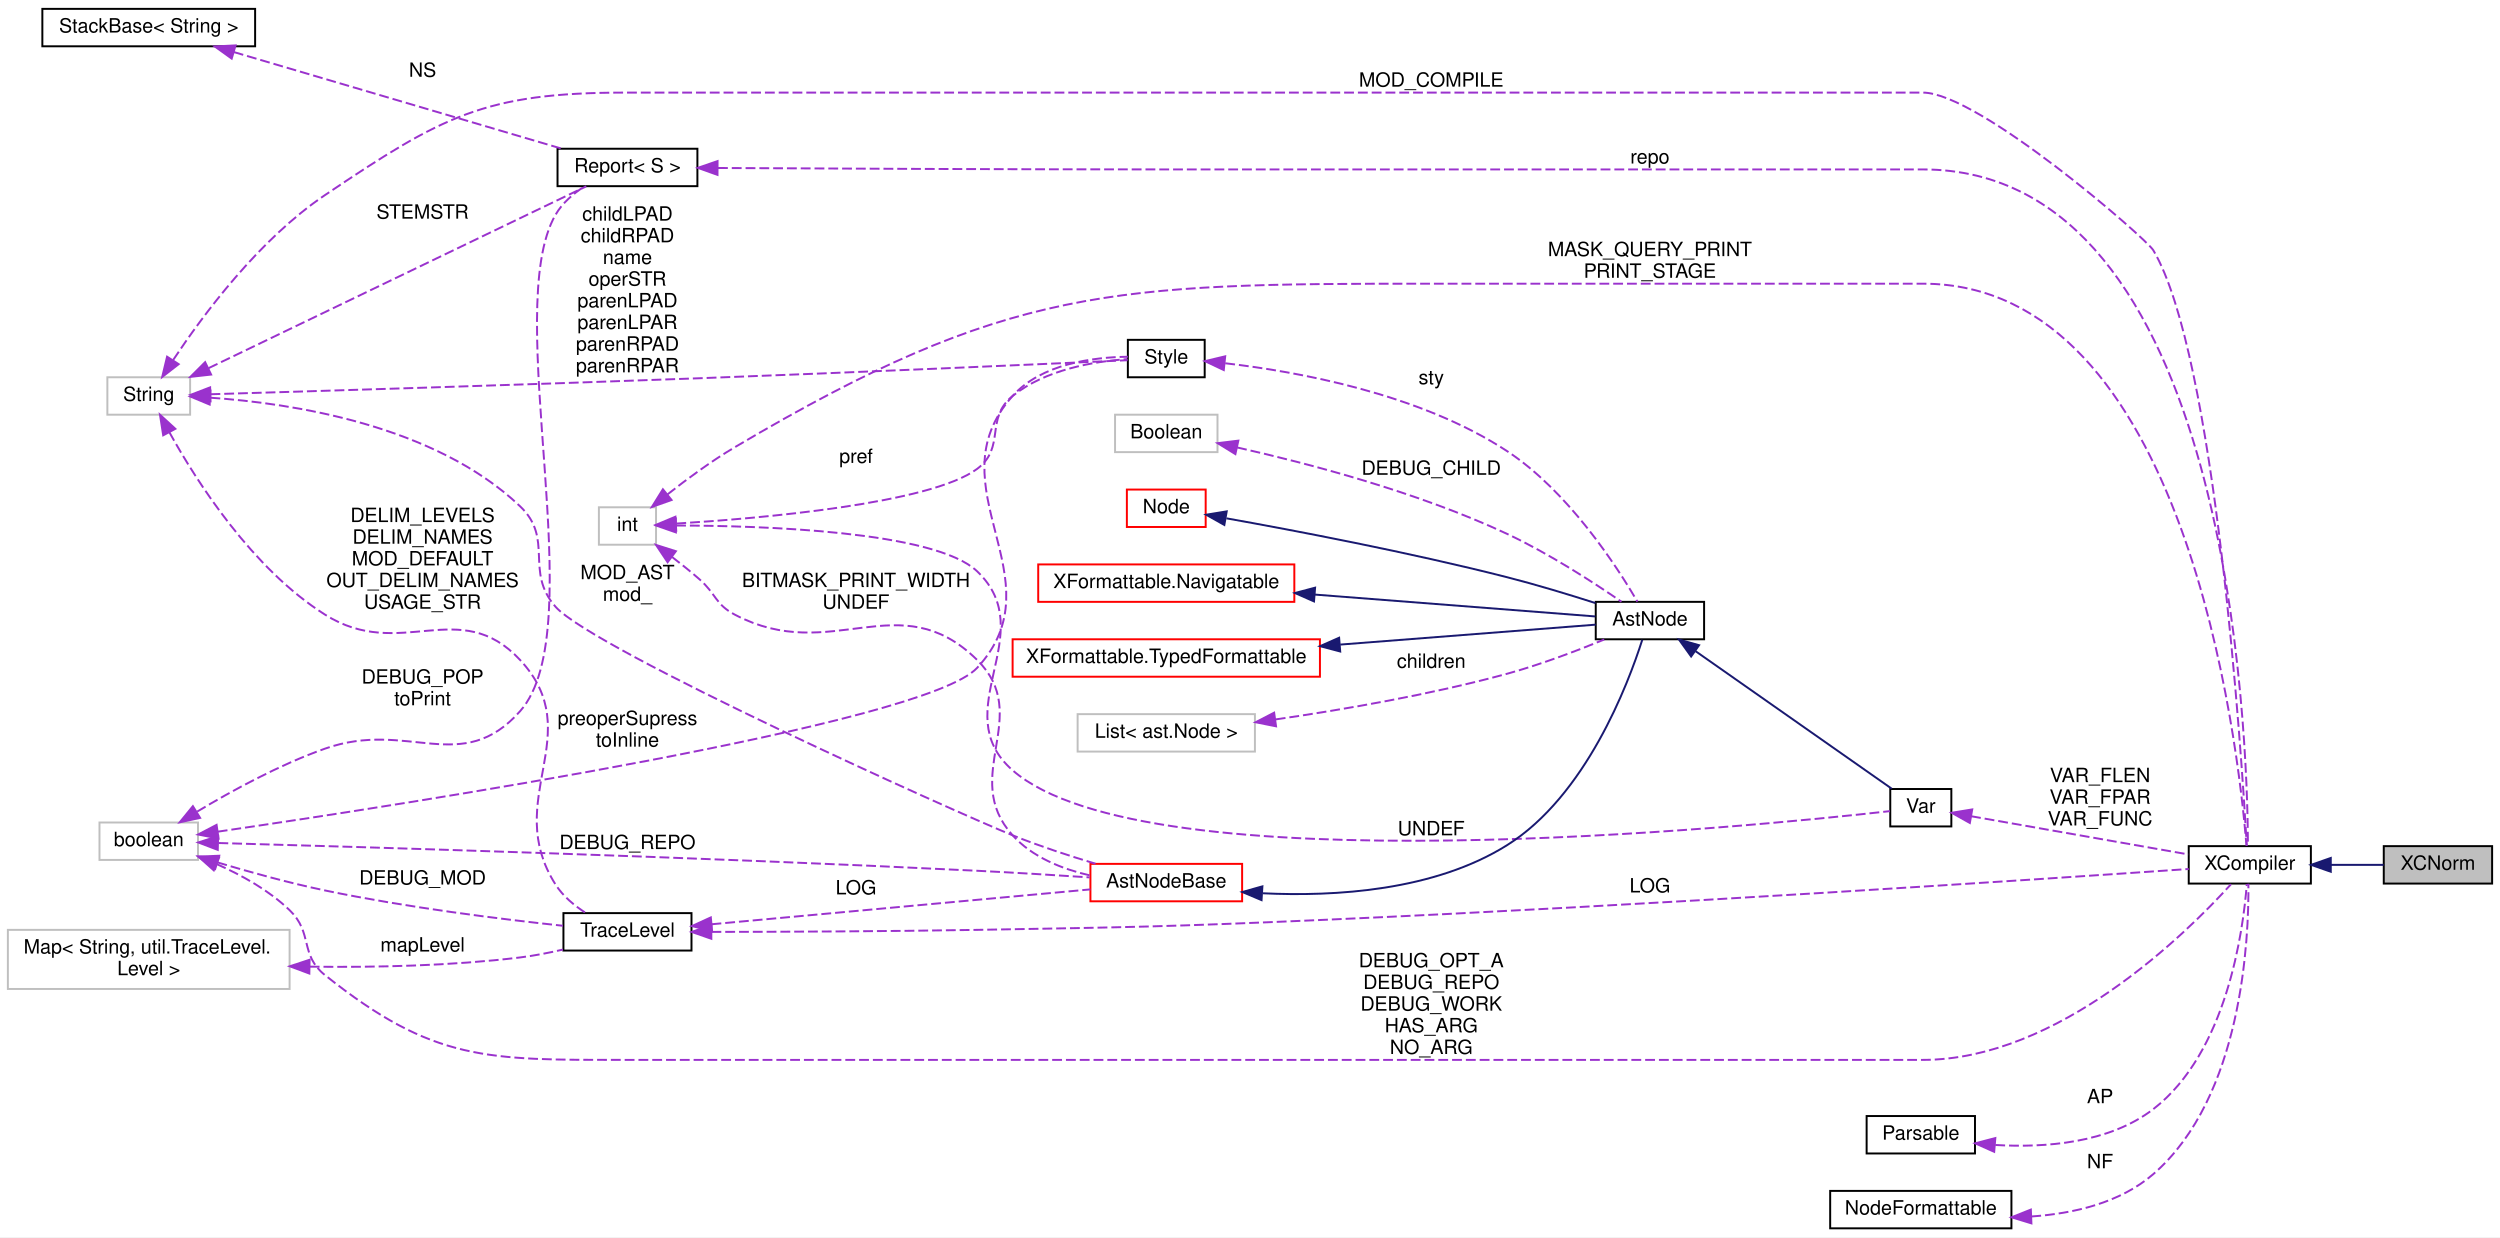
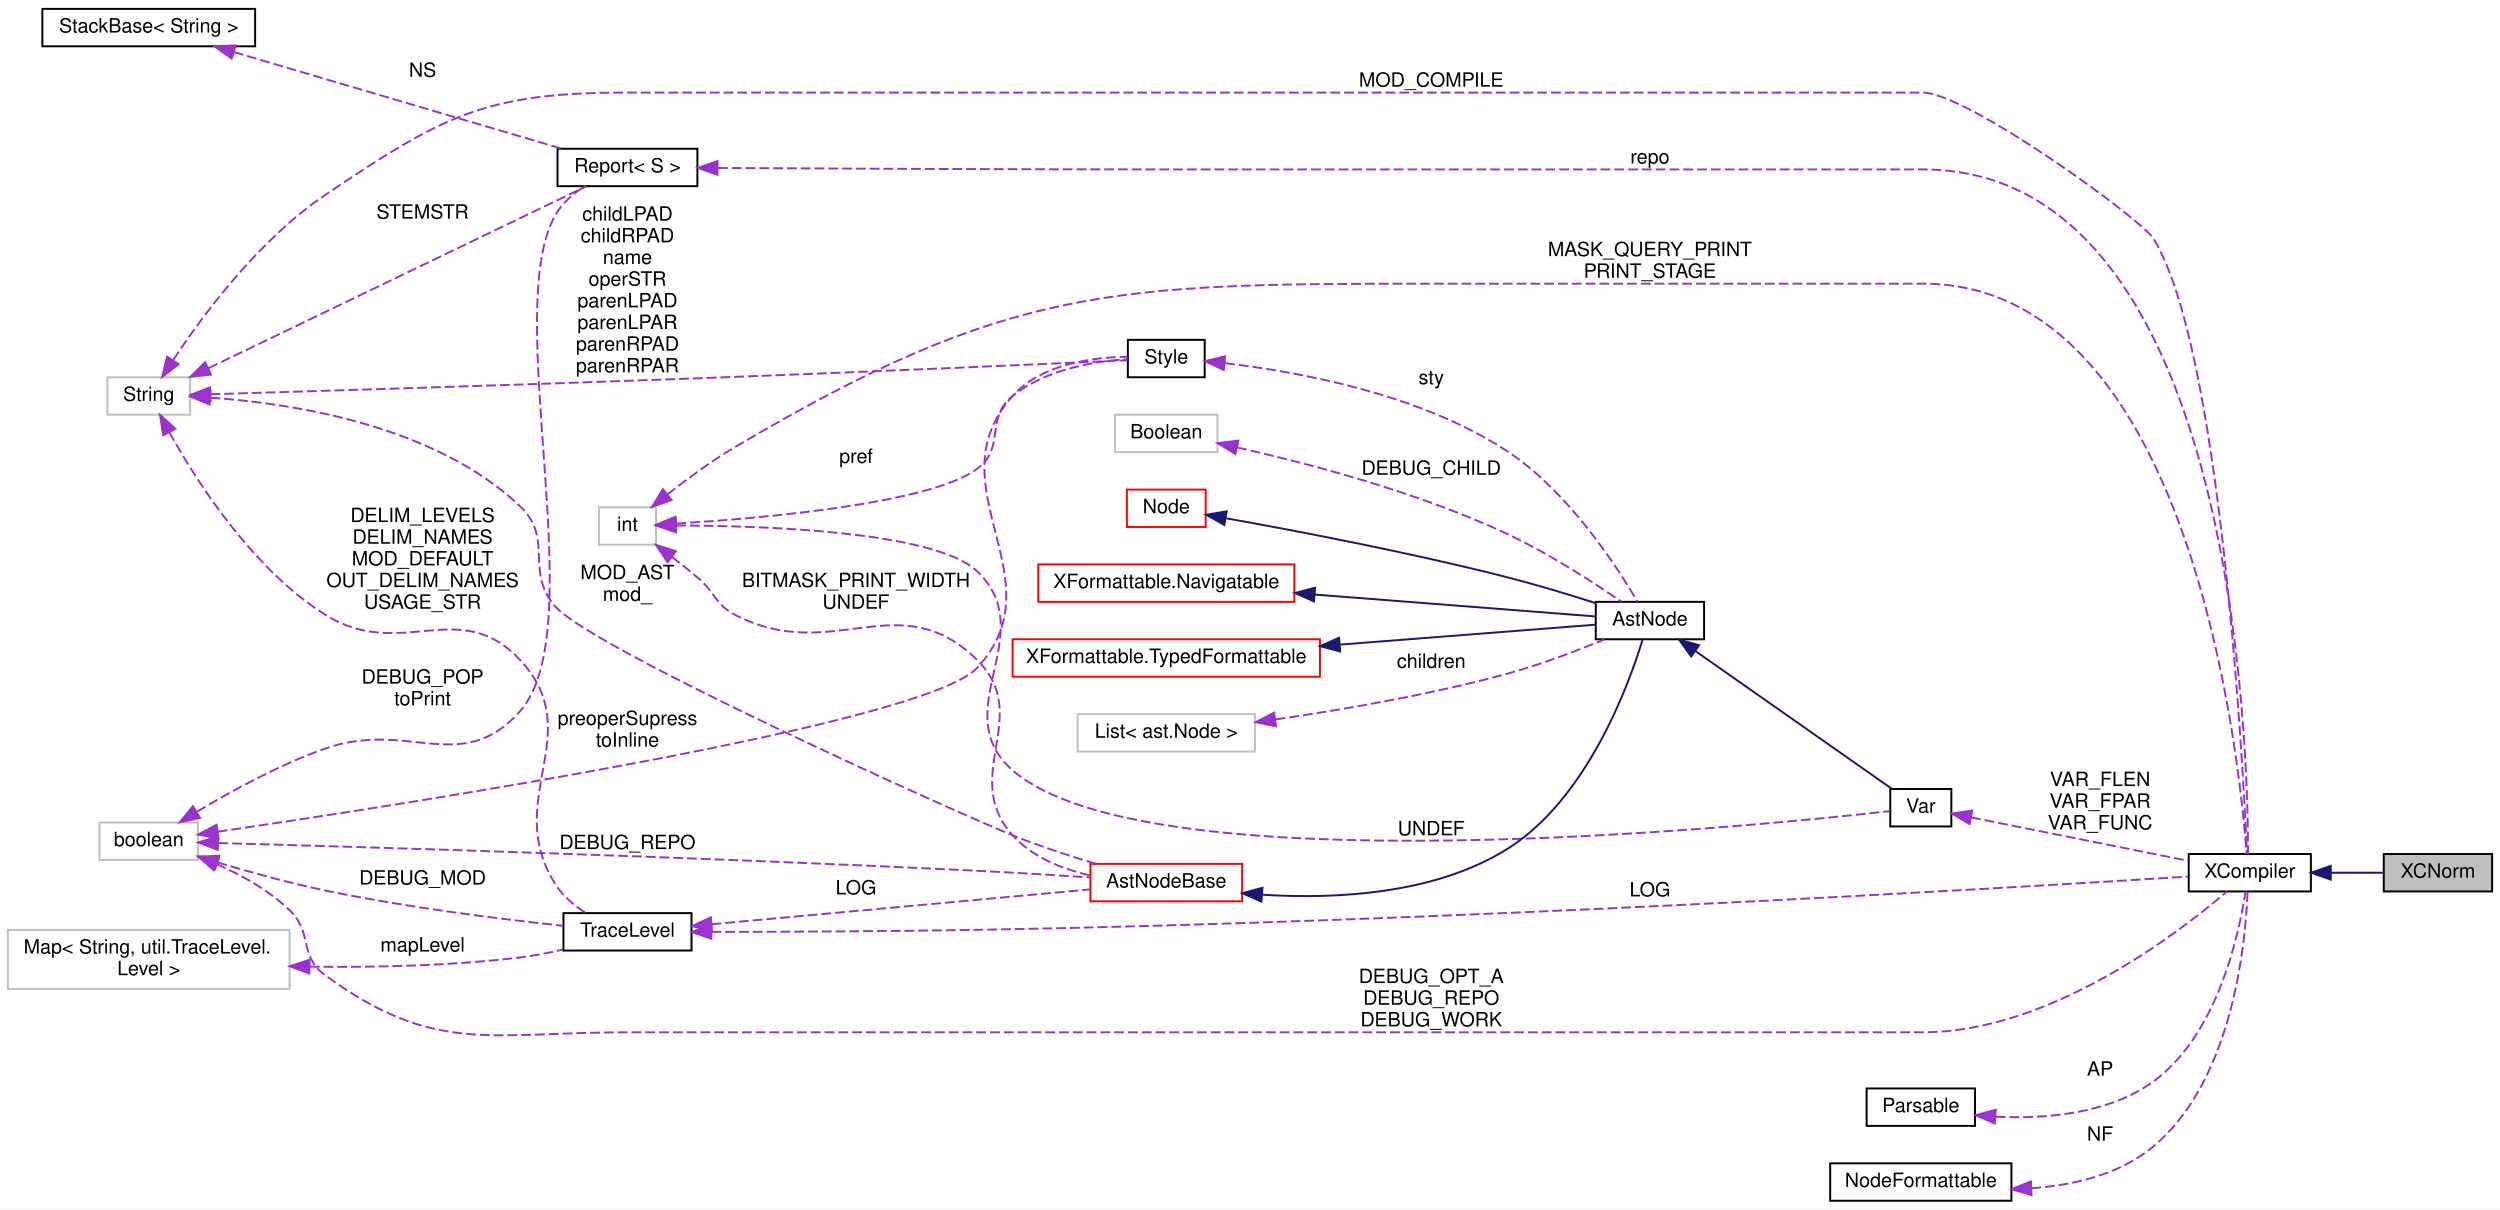
- <svg xmlns="http://www.w3.org/2000/svg" xmlns:xlink="http://www.w3.org/1999/xlink" width="1269pt" height="628pt" viewBox="0.00 0.00 1269.00 628.00">
-   <g id="graph0" class="graph" transform="scale(1 1) rotate(0) translate(4 624)">
-     <polygon fill="white" stroke="transparent" points="-4,4 -4,-624 1265,-624 1265,4 -4,4" />
+ <svg xmlns="http://www.w3.org/2000/svg" xmlns:xlink="http://www.w3.org/1999/xlink" width="1269pt" height="614pt" viewBox="0.00 0.00 1269.00 614.00">
+   <g id="graph0" class="graph" transform="scale(1 1) rotate(0) translate(4 610)">
+     <polygon fill="white" stroke="transparent" points="-4,4 -4,-610 1265,-610 1265,4 -4,4" />
    <g id="node1" class="node">
      <g id="a_node1">
        <a xlink:title=" ">
-           <polygon fill="#bfbfbf" stroke="black" points="1206,-175.5 1206,-194.5 1261,-194.5 1261,-175.5 1206,-175.5" />
-           <text text-anchor="middle" x="1233.5" y="-182.5" font-family="Helvetica,sans-Serif" font-size="10.00">XCNorm</text>
+           <polygon fill="#bfbfbf" stroke="black" points="1206,-157.5 1206,-176.5 1261,-176.5 1261,-157.5 1206,-157.5" />
+           <text text-anchor="middle" x="1233.5" y="-164.5" font-family="Helvetica,sans-Serif" font-size="10.00">XCNorm</text>
        </a>
      </g>
    </g>
    <g id="node2" class="node">
      <g id="a_node2">
        <a xlink:href="classcompile_1_1_x_compiler.html" target="_top" xlink:title="クエリのコンパイル系モジュール。">
-           <polygon fill="white" stroke="black" points="1107,-175.5 1107,-194.5 1169,-194.5 1169,-175.5 1107,-175.5" />
-           <text text-anchor="middle" x="1138" y="-182.5" font-family="Helvetica,sans-Serif" font-size="10.00">XCompiler</text>
+           <polygon fill="white" stroke="black" points="1107,-157.5 1107,-176.5 1169,-176.5 1169,-157.5 1107,-157.5" />
+           <text text-anchor="middle" x="1138" y="-164.5" font-family="Helvetica,sans-Serif" font-size="10.00">XCompiler</text>
        </a>
      </g>
    </g>
    <g id="edge1" class="edge">
-       <path fill="none" stroke="midnightblue" d="M1179.11,-185C1188.18,-185 1197.58,-185 1205.93,-185" />
-       <polygon fill="midnightblue" stroke="midnightblue" points="1179.1,-181.5 1169.1,-185 1179.1,-188.5 1179.1,-181.5" />
+       <path fill="none" stroke="midnightblue" d="M1179.11,-167C1188.18,-167 1197.58,-167 1205.93,-167" />
+       <polygon fill="midnightblue" stroke="midnightblue" points="1179.1,-163.5 1169.1,-167 1179.1,-170.5 1179.1,-163.5" />
    </g>
    <g id="node3" class="node">
      <g id="a_node3">
        <a xlink:title=" ">
-           <polygon fill="white" stroke="#bfbfbf" points="50.5,-413.5 50.5,-432.5 92.5,-432.5 92.5,-413.5 50.5,-413.5" />
-           <text text-anchor="middle" x="71.5" y="-420.5" font-family="Helvetica,sans-Serif" font-size="10.00">String</text>
+           <polygon fill="white" stroke="#bfbfbf" points="50.5,-399.5 50.5,-418.5 92.5,-418.5 92.5,-399.5 50.5,-399.5" />
+           <text text-anchor="middle" x="71.5" y="-406.5" font-family="Helvetica,sans-Serif" font-size="10.00">String</text>
        </a>
      </g>
    </g>
    <g id="edge2" class="edge">
-       <path fill="none" stroke="#9a32cd" stroke-dasharray="5,2" d="M83.93,-441.32C98.97,-464.01 127.47,-502.44 161,-525 220.41,-564.98 241.89,-577 313.5,-577 313.5,-577 313.5,-577 972,-577 1000.35,-577 1085.52,-502.87 1089,-497 1120.6,-443.74 1133.82,-241.36 1136.48,-194.66" />
-       <polygon fill="#9a32cd" stroke="#9a32cd" points="86.69,-439.15 78.33,-432.65 80.81,-442.95 86.69,-439.15" />
-       <text text-anchor="middle" x="722.5" y="-580" font-family="Helvetica,sans-Serif" font-size="10.00"> MOD_COMPILE</text>
+       <path fill="none" stroke="#9a32cd" stroke-dasharray="5,2" d="M83.93,-427.32C98.97,-450.01 127.47,-488.44 161,-511 220.41,-550.98 241.89,-563 313.5,-563 313.5,-563 313.5,-563 972,-563 994.21,-563 1082.73,-498.99 1089,-489 1123.03,-434.79 1134.42,-224.44 1136.59,-176.68" />
+       <polygon fill="#9a32cd" stroke="#9a32cd" points="86.69,-425.15 78.33,-418.65 80.81,-428.95 86.69,-425.15" />
+       <text text-anchor="middle" x="722.5" y="-566" font-family="Helvetica,sans-Serif" font-size="10.00"> MOD_COMPILE</text>
    </g>
    <g id="node6" class="node">
      <g id="a_node6">
        <a xlink:href="classutil_1_1_trace_level.html" target="_top" xlink:title="ログ出力用のトレースレベルを扱うクラス。">
-           <polygon fill="white" stroke="black" points="282,-141.5 282,-160.5 347,-160.5 347,-141.5 282,-141.5" />
-           <text text-anchor="middle" x="314.5" y="-148.5" font-family="Helvetica,sans-Serif" font-size="10.00">TraceLevel</text>
+           <polygon fill="white" stroke="black" points="282,-127.5 282,-146.5 347,-146.5 347,-127.5 282,-127.5" />
+           <text text-anchor="middle" x="314.5" y="-134.5" font-family="Helvetica,sans-Serif" font-size="10.00">TraceLevel</text>
        </a>
      </g>
    </g>
    <g id="edge6" class="edge">
-       <path fill="none" stroke="#9a32cd" stroke-dasharray="5,2" d="M81.94,-404.65C95.78,-379.65 124.02,-335.34 161,-312 199.2,-287.89 229.22,-322.07 260,-289 294.95,-251.45 250.47,-218.28 278,-175 281.75,-169.1 287.54,-164.3 293.35,-160.58" />
-       <polygon fill="#9a32cd" stroke="#9a32cd" points="78.84,-403.03 77.2,-413.49 85.01,-406.33 78.84,-403.03" />
-       <text text-anchor="middle" x="210.5" y="-359" font-family="Helvetica,sans-Serif" font-size="10.00"> DELIM_LEVELS</text>
-       <text text-anchor="middle" x="210.5" y="-348" font-family="Helvetica,sans-Serif" font-size="10.00">DELIM_NAMES</text>
-       <text text-anchor="middle" x="210.5" y="-337" font-family="Helvetica,sans-Serif" font-size="10.00">MOD_DEFAULT</text>
-       <text text-anchor="middle" x="210.5" y="-326" font-family="Helvetica,sans-Serif" font-size="10.00">OUT_DELIM_NAMES</text>
-       <text text-anchor="middle" x="210.5" y="-315" font-family="Helvetica,sans-Serif" font-size="10.00">USAGE_STR</text>
+       <path fill="none" stroke="#9a32cd" stroke-dasharray="5,2" d="M81.94,-390.65C95.78,-365.65 124.02,-321.34 161,-298 199.2,-273.89 229.22,-308.07 260,-275 294.95,-237.45 250.47,-204.28 278,-161 281.75,-155.1 287.54,-150.3 293.35,-146.58" />
+       <polygon fill="#9a32cd" stroke="#9a32cd" points="78.84,-389.03 77.2,-399.49 85.01,-392.33 78.84,-389.03" />
+       <text text-anchor="middle" x="210.5" y="-345" font-family="Helvetica,sans-Serif" font-size="10.00"> DELIM_LEVELS</text>
+       <text text-anchor="middle" x="210.5" y="-334" font-family="Helvetica,sans-Serif" font-size="10.00">DELIM_NAMES</text>
+       <text text-anchor="middle" x="210.5" y="-323" font-family="Helvetica,sans-Serif" font-size="10.00">MOD_DEFAULT</text>
+       <text text-anchor="middle" x="210.5" y="-312" font-family="Helvetica,sans-Serif" font-size="10.00">OUT_DELIM_NAMES</text>
+       <text text-anchor="middle" x="210.5" y="-301" font-family="Helvetica,sans-Serif" font-size="10.00">USAGE_STR</text>
    </g>
    <g id="node10" class="node">
      <g id="a_node10">
        <a xlink:href="classutil_1_1_report.html" target="_top" xlink:title="標準出力への入れ子出力のためのレポートオブジェクトのクラス.">
-           <polygon fill="white" stroke="black" points="279,-529.5 279,-548.5 350,-548.5 350,-529.5 279,-529.5" />
-           <text text-anchor="middle" x="314.5" y="-536.5" font-family="Helvetica,sans-Serif" font-size="10.00">Report&lt; S &gt;</text>
+           <polygon fill="white" stroke="black" points="279,-515.5 279,-534.5 350,-534.5 350,-515.5 279,-515.5" />
+           <text text-anchor="middle" x="314.5" y="-522.5" font-family="Helvetica,sans-Serif" font-size="10.00">Report&lt; S &gt;</text>
        </a>
      </g>
    </g>
    <g id="edge11" class="edge">
-       <path fill="none" stroke="#9a32cd" stroke-dasharray="5,2" d="M101.89,-437.14C151.63,-461.09 251.16,-508.99 293.59,-529.42" />
-       <polygon fill="#9a32cd" stroke="#9a32cd" points="103.16,-433.87 92.63,-432.69 100.13,-440.18 103.16,-433.87" />
-       <text text-anchor="middle" x="210.5" y="-513" font-family="Helvetica,sans-Serif" font-size="10.00"> STEMSTR</text>
+       <path fill="none" stroke="#9a32cd" stroke-dasharray="5,2" d="M101.89,-423.14C151.63,-447.09 251.16,-494.99 293.59,-515.42" />
+       <polygon fill="#9a32cd" stroke="#9a32cd" points="103.16,-419.87 92.63,-418.69 100.13,-426.18 103.16,-419.87" />
+       <text text-anchor="middle" x="210.5" y="-499" font-family="Helvetica,sans-Serif" font-size="10.00"> STEMSTR</text>
    </g>
    <g id="node14" class="node">
      <g id="a_node14">
        <a xlink:href="classast_1_1_ast_node_base.html" target="_top" xlink:title=" ">
-           <polygon fill="white" stroke="red" points="549.5,-166.5 549.5,-185.5 626.5,-185.5 626.5,-166.5 549.5,-166.5" />
-           <text text-anchor="middle" x="588" y="-173.5" font-family="Helvetica,sans-Serif" font-size="10.00">AstNodeBase</text>
+           <polygon fill="white" stroke="red" points="549.5,-152.5 549.5,-171.5 626.5,-171.5 626.5,-152.5 549.5,-152.5" />
+           <text text-anchor="middle" x="588" y="-159.5" font-family="Helvetica,sans-Serif" font-size="10.00">AstNodeBase</text>
        </a>
      </g>
    </g>
    <g id="edge17" class="edge">
-       <path fill="none" stroke="#9a32cd" stroke-dasharray="5,2" d="M102.81,-422.12C143.73,-419.33 216.52,-408.4 260,-367 277.41,-350.43 262.09,-334.02 278,-316 297.07,-294.39 483.27,-210.77 510,-200 523.51,-194.56 538.75,-189.58 552.08,-185.58" />
-       <polygon fill="#9a32cd" stroke="#9a32cd" points="102.43,-418.64 92.64,-422.7 102.82,-425.63 102.43,-418.64" />
-       <text text-anchor="middle" x="314.5" y="-330" font-family="Helvetica,sans-Serif" font-size="10.00"> MOD_AST</text>
-       <text text-anchor="middle" x="314.5" y="-319" font-family="Helvetica,sans-Serif" font-size="10.00">mod_</text>
+       <path fill="none" stroke="#9a32cd" stroke-dasharray="5,2" d="M102.81,-408.12C143.73,-405.33 216.52,-394.4 260,-353 277.41,-336.43 262.09,-320.02 278,-302 297.07,-280.39 483.27,-196.77 510,-186 523.51,-180.56 538.75,-175.58 552.08,-171.58" />
+       <polygon fill="#9a32cd" stroke="#9a32cd" points="102.43,-404.64 92.64,-408.7 102.82,-411.63 102.43,-404.64" />
+       <text text-anchor="middle" x="314.5" y="-316" font-family="Helvetica,sans-Serif" font-size="10.00"> MOD_AST</text>
+       <text text-anchor="middle" x="314.5" y="-305" font-family="Helvetica,sans-Serif" font-size="10.00">mod_</text>
    </g>
    <g id="node20" class="node">
      <g id="a_node20">
        <a xlink:href="classformat_1_1_style.html" target="_top" xlink:title="ノードの表示スタイルに関するプロパティのクラス.">
-           <polygon fill="white" stroke="black" points="568.5,-432.5 568.5,-451.5 607.5,-451.5 607.5,-432.5 568.5,-432.5" />
-           <text text-anchor="middle" x="588" y="-439.5" font-family="Helvetica,sans-Serif" font-size="10.00">Style</text>
+           <polygon fill="white" stroke="black" points="568.5,-418.5 568.5,-437.5 607.5,-437.5 607.5,-418.5 568.5,-418.5" />
+           <text text-anchor="middle" x="588" y="-425.5" font-family="Helvetica,sans-Serif" font-size="10.00">Style</text>
        </a>
      </g>
    </g>
    <g id="edge27" class="edge">
-       <path fill="none" stroke="#9a32cd" stroke-dasharray="5,2" d="M102.82,-423.88C153.99,-425.39 260.74,-428.63 351,-432 431.94,-435.02 528.45,-439.33 568.34,-441.15" />
-       <polygon fill="#9a32cd" stroke="#9a32cd" points="102.87,-420.38 92.77,-423.59 102.66,-427.38 102.87,-420.38" />
-       <text text-anchor="middle" x="314.5" y="-512" font-family="Helvetica,sans-Serif" font-size="10.00"> childLPAD</text>
-       <text text-anchor="middle" x="314.5" y="-501" font-family="Helvetica,sans-Serif" font-size="10.00">childRPAD</text>
-       <text text-anchor="middle" x="314.5" y="-490" font-family="Helvetica,sans-Serif" font-size="10.00">name</text>
-       <text text-anchor="middle" x="314.5" y="-479" font-family="Helvetica,sans-Serif" font-size="10.00">operSTR</text>
-       <text text-anchor="middle" x="314.5" y="-468" font-family="Helvetica,sans-Serif" font-size="10.00">parenLPAD</text>
-       <text text-anchor="middle" x="314.5" y="-457" font-family="Helvetica,sans-Serif" font-size="10.00">parenLPAR</text>
-       <text text-anchor="middle" x="314.5" y="-446" font-family="Helvetica,sans-Serif" font-size="10.00">parenRPAD</text>
-       <text text-anchor="middle" x="314.5" y="-435" font-family="Helvetica,sans-Serif" font-size="10.00">parenRPAR</text>
+       <path fill="none" stroke="#9a32cd" stroke-dasharray="5,2" d="M102.82,-409.88C153.99,-411.39 260.74,-414.63 351,-418 431.94,-421.02 528.45,-425.33 568.34,-427.15" />
+       <polygon fill="#9a32cd" stroke="#9a32cd" points="102.87,-406.38 92.77,-409.59 102.66,-413.38 102.87,-406.38" />
+       <text text-anchor="middle" x="314.5" y="-498" font-family="Helvetica,sans-Serif" font-size="10.00"> childLPAD</text>
+       <text text-anchor="middle" x="314.5" y="-487" font-family="Helvetica,sans-Serif" font-size="10.00">childRPAD</text>
+       <text text-anchor="middle" x="314.5" y="-476" font-family="Helvetica,sans-Serif" font-size="10.00">name</text>
+       <text text-anchor="middle" x="314.5" y="-465" font-family="Helvetica,sans-Serif" font-size="10.00">operSTR</text>
+       <text text-anchor="middle" x="314.5" y="-454" font-family="Helvetica,sans-Serif" font-size="10.00">parenLPAD</text>
+       <text text-anchor="middle" x="314.5" y="-443" font-family="Helvetica,sans-Serif" font-size="10.00">parenLPAR</text>
+       <text text-anchor="middle" x="314.5" y="-432" font-family="Helvetica,sans-Serif" font-size="10.00">parenRPAD</text>
+       <text text-anchor="middle" x="314.5" y="-421" font-family="Helvetica,sans-Serif" font-size="10.00">parenRPAR</text>
    </g>
    <g id="node4" class="node">
      <g id="a_node4">
        <a xlink:href="interfaceparse_1_1_parsable.html" target="_top" xlink:title=" ">
          <polygon fill="white" stroke="black" points="943.5,-38.5 943.5,-57.5 998.5,-57.5 998.5,-38.5 943.5,-38.5" />
          <text text-anchor="middle" x="971" y="-45.5" font-family="Helvetica,sans-Serif" font-size="10.00">Parsable</text>
        </a>
      </g>
    </g>
    <g id="edge3" class="edge">
-       <path fill="none" stroke="#9a32cd" stroke-dasharray="5,2" d="M1008.8,-42.81C1033.87,-41.32 1066.47,-43.66 1089,-61 1126.32,-89.73 1134.64,-151.41 1136.48,-175.29" />
-       <polygon fill="#9a32cd" stroke="#9a32cd" points="1008.25,-39.34 998.57,-43.65 1008.83,-46.32 1008.25,-39.34" />
+       <path fill="none" stroke="#9a32cd" stroke-dasharray="5,2" d="M1008.98,-43.18C1033.85,-41.93 1066.14,-44.4 1089,-61 1121.69,-84.74 1132.6,-136.08 1135.81,-157.41" />
+       <polygon fill="#9a32cd" stroke="#9a32cd" points="1008.55,-39.7 998.82,-43.91 1009.05,-46.69 1008.55,-39.7" />
      <text text-anchor="middle" x="1062" y="-64" font-family="Helvetica,sans-Serif" font-size="10.00"> AP</text>
    </g>
    <g id="node5" class="node">
      <g id="a_node5">
        <a xlink:href="interfaceformat_1_1_node_formattable.html" target="_top" xlink:title="XFormattableインタフェースをもつ構造オブジェクトの清書出力器．">
          <polygon fill="white" stroke="black" points="925,-0.5 925,-19.5 1017,-19.5 1017,-0.5 925,-0.5" />
          <text text-anchor="middle" x="971" y="-7.5" font-family="Helvetica,sans-Serif" font-size="10.00">NodeFormattable</text>
        </a>
      </g>
    </g>
    <g id="edge4" class="edge">
-       <path fill="none" stroke="#9a32cd" stroke-dasharray="5,2" d="M1027.07,-6.51C1048.62,-7.97 1072.16,-13.43 1089,-28 1134.26,-67.17 1137.57,-147.72 1137.29,-175.41" />
-       <polygon fill="#9a32cd" stroke="#9a32cd" points="1027.14,-3.02 1017.01,-6.11 1026.86,-10.01 1027.14,-3.02" />
+       <path fill="none" stroke="#9a32cd" stroke-dasharray="5,2" d="M1027.07,-6.84C1048.51,-8.36 1071.97,-13.79 1089,-28 1129.57,-61.86 1135.92,-131.84 1136.86,-157.39" />
+       <polygon fill="#9a32cd" stroke="#9a32cd" points="1027.21,-3.34 1017.06,-6.39 1026.89,-10.33 1027.21,-3.34" />
      <text text-anchor="middle" x="1062" y="-31" font-family="Helvetica,sans-Serif" font-size="10.00"> NF</text>
    </g>
    <g id="edge5" class="edge">
-       <path fill="none" stroke="#9a32cd" stroke-dasharray="5,2" d="M357.13,-150.97C392.9,-151 445.85,-151.21 492,-152 569.35,-153.33 588.71,-153.59 666,-157 832.74,-164.35 1032.42,-177.74 1106.99,-182.9" />
-       <polygon fill="#9a32cd" stroke="#9a32cd" points="357.07,-147.47 347.07,-150.96 357.06,-154.47 357.07,-147.47" />
-       <text text-anchor="middle" x="833.5" y="-171" font-family="Helvetica,sans-Serif" font-size="10.00"> LOG</text>
+       <path fill="none" stroke="#9a32cd" stroke-dasharray="5,2" d="M357.13,-136.97C392.9,-137 445.85,-137.21 492,-138 729.04,-142.08 1014.66,-159.21 1106.79,-165.05" />
+       <polygon fill="#9a32cd" stroke="#9a32cd" points="357.07,-133.47 347.07,-136.96 357.06,-140.47 357.07,-133.47" />
+       <text text-anchor="middle" x="833.5" y="-155" font-family="Helvetica,sans-Serif" font-size="10.00"> LOG</text>
    </g>
    <g id="edge18" class="edge">
-       <path fill="none" stroke="#9a32cd" stroke-dasharray="5,2" d="M357.15,-154.84C409.62,-159.67 499,-167.9 549.45,-172.54" />
-       <polygon fill="#9a32cd" stroke="#9a32cd" points="357.45,-151.35 347.18,-153.92 356.81,-158.32 357.45,-151.35" />
-       <text text-anchor="middle" x="430.5" y="-170" font-family="Helvetica,sans-Serif" font-size="10.00"> LOG</text>
+       <path fill="none" stroke="#9a32cd" stroke-dasharray="5,2" d="M357.15,-140.84C409.62,-145.67 499,-153.9 549.45,-158.54" />
+       <polygon fill="#9a32cd" stroke="#9a32cd" points="357.45,-137.35 347.18,-139.92 356.81,-144.32 357.45,-137.35" />
+       <text text-anchor="middle" x="430.5" y="-156" font-family="Helvetica,sans-Serif" font-size="10.00"> LOG</text>
    </g>
    <g id="node7" class="node">
      <g id="a_node7">
        <a xlink:title=" ">
-           <polygon fill="white" stroke="#bfbfbf" points="0,-122 0,-152 143,-152 143,-122 0,-122" />
-           <text text-anchor="start" x="8" y="-140" font-family="Helvetica,sans-Serif" font-size="10.00">Map&lt; String, util.TraceLevel.</text>
-           <text text-anchor="middle" x="71.5" y="-129" font-family="Helvetica,sans-Serif" font-size="10.00">Level &gt;</text>
+           <polygon fill="white" stroke="#bfbfbf" points="0,-108 0,-138 143,-138 143,-108 0,-108" />
+           <text text-anchor="start" x="8" y="-126" font-family="Helvetica,sans-Serif" font-size="10.00">Map&lt; String, util.TraceLevel.</text>
+           <text text-anchor="middle" x="71.5" y="-115" font-family="Helvetica,sans-Serif" font-size="10.00">Level &gt;</text>
        </a>
      </g>
    </g>
    <g id="edge7" class="edge">
-       <path fill="none" stroke="#9a32cd" stroke-dasharray="5,2" d="M153.2,-133.33C186.39,-132.88 225.15,-133.73 260,-138 267.12,-138.87 274.65,-140.35 281.76,-142" />
-       <polygon fill="#9a32cd" stroke="#9a32cd" points="153.02,-129.83 143.09,-133.51 153.15,-136.83 153.02,-129.83" />
-       <text text-anchor="middle" x="210.5" y="-141" font-family="Helvetica,sans-Serif" font-size="10.00"> mapLevel</text>
+       <path fill="none" stroke="#9a32cd" stroke-dasharray="5,2" d="M153.2,-119.33C186.39,-118.88 225.15,-119.73 260,-124 267.12,-124.87 274.65,-126.35 281.76,-128" />
+       <polygon fill="#9a32cd" stroke="#9a32cd" points="153.02,-115.83 143.09,-119.51 153.15,-122.83 153.02,-115.83" />
+       <text text-anchor="middle" x="210.5" y="-127" font-family="Helvetica,sans-Serif" font-size="10.00"> mapLevel</text>
    </g>
    <g id="node8" class="node">
      <g id="a_node8">
        <a xlink:title=" ">
-           <polygon fill="white" stroke="#bfbfbf" points="46.5,-187.5 46.5,-206.5 96.5,-206.5 96.5,-187.5 46.5,-187.5" />
-           <text text-anchor="middle" x="71.5" y="-194.5" font-family="Helvetica,sans-Serif" font-size="10.00">boolean</text>
+           <polygon fill="white" stroke="#bfbfbf" points="46.5,-173.5 46.5,-192.5 96.5,-192.5 96.5,-173.5 46.5,-173.5" />
+           <text text-anchor="middle" x="71.5" y="-180.5" font-family="Helvetica,sans-Serif" font-size="10.00">boolean</text>
        </a>
      </g>
    </g>
    <g id="edge31" class="edge">
-       <path fill="none" stroke="#9a32cd" stroke-dasharray="5,2" d="M106,-185.37C118.69,-179.77 132.56,-172.04 143,-162 155.04,-150.42 147.94,-139.42 161,-129 216.06,-85.1 243.08,-86 313.5,-86 313.5,-86 313.5,-86 972,-86 1040.82,-86 1105.72,-150.1 1128.45,-175.15" />
-       <polygon fill="#9a32cd" stroke="#9a32cd" points="104.52,-182.2 96.62,-189.25 107.19,-188.67 104.52,-182.2" />
-       <text text-anchor="middle" x="722.5" y="-133" font-family="Helvetica,sans-Serif" font-size="10.00"> DEBUG_OPT_A</text>
-       <text text-anchor="middle" x="722.5" y="-122" font-family="Helvetica,sans-Serif" font-size="10.00">DEBUG_REPO</text>
-       <text text-anchor="middle" x="722.5" y="-111" font-family="Helvetica,sans-Serif" font-size="10.00">DEBUG_WORK</text>
-       <text text-anchor="middle" x="722.5" y="-100" font-family="Helvetica,sans-Serif" font-size="10.00">HAS_ARG</text>
-       <text text-anchor="middle" x="722.5" y="-89" font-family="Helvetica,sans-Serif" font-size="10.00">NO_ARG</text>
+       <path fill="none" stroke="#9a32cd" stroke-dasharray="5,2" d="M106,-171.37C118.69,-165.77 132.56,-158.04 143,-148 155.04,-136.42 147.5,-124.84 161,-115 216.76,-74.37 244.51,-86 313.5,-86 313.5,-86 313.5,-86 972,-86 1036.14,-86 1101.28,-135.93 1126.31,-157.39" />
+       <polygon fill="#9a32cd" stroke="#9a32cd" points="104.52,-168.2 96.62,-175.25 107.19,-174.67 104.52,-168.2" />
+       <text text-anchor="middle" x="722.5" y="-111" font-family="Helvetica,sans-Serif" font-size="10.00"> DEBUG_OPT_A</text>
+       <text text-anchor="middle" x="722.5" y="-100" font-family="Helvetica,sans-Serif" font-size="10.00">DEBUG_REPO</text>
+       <text text-anchor="middle" x="722.5" y="-89" font-family="Helvetica,sans-Serif" font-size="10.00">DEBUG_WORK</text>
    </g>
    <g id="edge8" class="edge">
-       <path fill="none" stroke="#9a32cd" stroke-dasharray="5,2" d="M106.37,-186.24C122.74,-181.35 142.75,-175.81 161,-172 202.33,-163.36 250.74,-157.39 281.74,-154.08" />
-       <polygon fill="#9a32cd" stroke="#9a32cd" points="105.24,-182.93 96.69,-189.19 107.28,-189.63 105.24,-182.93" />
-       <text text-anchor="middle" x="210.5" y="-175" font-family="Helvetica,sans-Serif" font-size="10.00"> DEBUG_MOD</text>
+       <path fill="none" stroke="#9a32cd" stroke-dasharray="5,2" d="M106.37,-172.24C122.74,-167.35 142.75,-161.81 161,-158 202.33,-149.36 250.74,-143.39 281.74,-140.08" />
+       <polygon fill="#9a32cd" stroke="#9a32cd" points="105.24,-168.93 96.69,-175.19 107.28,-175.63 105.24,-168.93" />
+       <text text-anchor="middle" x="210.5" y="-161" font-family="Helvetica,sans-Serif" font-size="10.00"> DEBUG_MOD</text>
    </g>
    <g id="edge13" class="edge">
-       <path fill="none" stroke="#9a32cd" stroke-dasharray="5,2" d="M96.06,-212.02C113.4,-222.43 137.88,-235.85 161,-244 203.25,-258.89 230.25,-229.5 260,-263 297.28,-304.98 249.92,-466.39 278,-515 281.42,-520.93 286.97,-525.69 292.67,-529.37" />
-       <polygon fill="#9a32cd" stroke="#9a32cd" points="97.57,-208.84 87.22,-206.59 93.91,-214.8 97.57,-208.84" />
-       <text text-anchor="middle" x="210.5" y="-277" font-family="Helvetica,sans-Serif" font-size="10.00"> DEBUG_POP</text>
-       <text text-anchor="middle" x="210.5" y="-266" font-family="Helvetica,sans-Serif" font-size="10.00">toPrint</text>
+       <path fill="none" stroke="#9a32cd" stroke-dasharray="5,2" d="M96.06,-198.02C113.4,-208.43 137.88,-221.85 161,-230 203.25,-244.89 230.25,-215.5 260,-249 297.28,-290.98 249.92,-452.39 278,-501 281.42,-506.93 286.97,-511.69 292.67,-515.37" />
+       <polygon fill="#9a32cd" stroke="#9a32cd" points="97.57,-194.84 87.22,-192.59 93.91,-200.8 97.57,-194.84" />
+       <text text-anchor="middle" x="210.5" y="-263" font-family="Helvetica,sans-Serif" font-size="10.00"> DEBUG_POP</text>
+       <text text-anchor="middle" x="210.5" y="-252" font-family="Helvetica,sans-Serif" font-size="10.00">toPrint</text>
    </g>
    <g id="edge20" class="edge">
-       <path fill="none" stroke="#9a32cd" stroke-dasharray="5,2" d="M106.86,-196.09C178.5,-194.12 349.03,-189.07 492,-182 510.82,-181.07 531.71,-179.78 549.11,-178.63" />
-       <polygon fill="#9a32cd" stroke="#9a32cd" points="106.53,-192.6 96.63,-196.37 106.72,-199.59 106.53,-192.6" />
-       <text text-anchor="middle" x="314.5" y="-193" font-family="Helvetica,sans-Serif" font-size="10.00"> DEBUG_REPO</text>
+       <path fill="none" stroke="#9a32cd" stroke-dasharray="5,2" d="M106.86,-182.09C178.5,-180.12 349.03,-175.07 492,-168 510.82,-167.07 531.71,-165.78 549.11,-164.63" />
+       <polygon fill="#9a32cd" stroke="#9a32cd" points="106.53,-178.6 96.63,-182.37 106.72,-185.59 106.53,-178.6" />
+       <text text-anchor="middle" x="314.5" y="-179" font-family="Helvetica,sans-Serif" font-size="10.00"> DEBUG_REPO</text>
    </g>
    <g id="edge29" class="edge">
-       <path fill="none" stroke="#9a32cd" stroke-dasharray="5,2" d="M106.51,-201.84C201.69,-215.71 465.54,-256.41 492,-285 534.02,-330.39 468.78,-376.88 510,-423 524.59,-439.32 550.76,-442.7 568.5,-442.91" />
-       <polygon fill="#9a32cd" stroke="#9a32cd" points="106.94,-198.37 96.54,-200.4 105.93,-205.3 106.94,-198.37" />
-       <text text-anchor="middle" x="314.5" y="-256" font-family="Helvetica,sans-Serif" font-size="10.00"> preoperSupress</text>
-       <text text-anchor="middle" x="314.5" y="-245" font-family="Helvetica,sans-Serif" font-size="10.00">toInline</text>
+       <path fill="none" stroke="#9a32cd" stroke-dasharray="5,2" d="M106.51,-187.84C201.69,-201.71 465.54,-242.41 492,-271 534.02,-316.39 468.78,-362.88 510,-409 524.59,-425.32 550.76,-428.7 568.5,-428.91" />
+       <polygon fill="#9a32cd" stroke="#9a32cd" points="106.94,-184.37 96.54,-186.4 105.93,-191.3 106.94,-184.37" />
+       <text text-anchor="middle" x="314.5" y="-242" font-family="Helvetica,sans-Serif" font-size="10.00"> preoperSupress</text>
+       <text text-anchor="middle" x="314.5" y="-231" font-family="Helvetica,sans-Serif" font-size="10.00">toInline</text>
    </g>
    <g id="node9" class="node">
      <g id="a_node9">
        <a xlink:title=" ">
-           <polygon fill="white" stroke="#bfbfbf" points="300,-347.5 300,-366.5 329,-366.5 329,-347.5 300,-347.5" />
-           <text text-anchor="middle" x="314.5" y="-354.5" font-family="Helvetica,sans-Serif" font-size="10.00">int</text>
+           <polygon fill="white" stroke="#bfbfbf" points="300,-333.5 300,-352.5 329,-352.5 329,-333.5 300,-333.5" />
+           <text text-anchor="middle" x="314.5" y="-340.5" font-family="Helvetica,sans-Serif" font-size="10.00">int</text>
        </a>
      </g>
    </g>
    <g id="edge9" class="edge">
-       <path fill="none" stroke="#9a32cd" stroke-dasharray="5,2" d="M334.83,-373.05C344.7,-380.82 357.11,-389.97 369,-397 507.54,-478.93 560.55,-480 721.5,-480 721.5,-480 721.5,-480 972,-480 1105.8,-480 1132.15,-246 1136.31,-194.82" />
-       <polygon fill="#9a32cd" stroke="#9a32cd" points="336.88,-370.2 326.89,-366.66 332.49,-375.66 336.88,-370.2" />
-       <text text-anchor="middle" x="833.5" y="-494" font-family="Helvetica,sans-Serif" font-size="10.00"> MASK_QUERY_PRINT</text>
-       <text text-anchor="middle" x="833.5" y="-483" font-family="Helvetica,sans-Serif" font-size="10.00">PRINT_STAGE</text>
+       <path fill="none" stroke="#9a32cd" stroke-dasharray="5,2" d="M334.83,-359.05C344.7,-366.82 357.11,-375.97 369,-383 507.54,-464.93 560.55,-466 721.5,-466 721.5,-466 721.5,-466 972,-466 1107.48,-466 1132.56,-227.79 1136.39,-176.61" />
+       <polygon fill="#9a32cd" stroke="#9a32cd" points="336.88,-356.2 326.89,-352.66 332.49,-361.66 336.88,-356.2" />
+       <text text-anchor="middle" x="833.5" y="-480" font-family="Helvetica,sans-Serif" font-size="10.00"> MASK_QUERY_PRINT</text>
+       <text text-anchor="middle" x="833.5" y="-469" font-family="Helvetica,sans-Serif" font-size="10.00">PRINT_STAGE</text>
    </g>
    <g id="node12" class="node">
      <g id="a_node12">
        <a xlink:href="classmachine_1_1_var.html" target="_top" xlink:title="フレーム中の変数参照オブジェクトref = (XType type, int vid)">
-           <polygon fill="white" stroke="black" points="955.5,-204.5 955.5,-223.5 986.5,-223.5 986.5,-204.5 955.5,-204.5" />
-           <text text-anchor="middle" x="971" y="-211.5" font-family="Helvetica,sans-Serif" font-size="10.00">Var</text>
+           <polygon fill="white" stroke="black" points="955.5,-190.5 955.5,-209.5 986.5,-209.5 986.5,-190.5 955.5,-190.5" />
+           <text text-anchor="middle" x="971" y="-197.5" font-family="Helvetica,sans-Serif" font-size="10.00">Var</text>
        </a>
      </g>
    </g>
    <g id="edge30" class="edge">
-       <path fill="none" stroke="#9a32cd" stroke-dasharray="5,2" d="M339.19,-357.25C382.17,-357.17 470.56,-354.46 492,-334 524.99,-302.52 475.66,-262.99 510,-233 578.03,-173.59 884.45,-204.27 955.33,-212.27" />
-       <polygon fill="#9a32cd" stroke="#9a32cd" points="339.08,-353.75 329.07,-357.22 339.06,-360.75 339.08,-353.75" />
-       <text text-anchor="middle" x="722.5" y="-200" font-family="Helvetica,sans-Serif" font-size="10.00"> UNDEF</text>
+       <path fill="none" stroke="#9a32cd" stroke-dasharray="5,2" d="M339.19,-343.25C382.17,-343.17 470.56,-340.46 492,-320 524.99,-288.52 475.66,-248.99 510,-219 578.03,-159.59 884.45,-190.27 955.33,-198.27" />
+       <polygon fill="#9a32cd" stroke="#9a32cd" points="339.08,-339.75 329.07,-343.22 339.06,-346.75 339.08,-339.75" />
+       <text text-anchor="middle" x="722.5" y="-186" font-family="Helvetica,sans-Serif" font-size="10.00"> UNDEF</text>
    </g>
    <g id="edge19" class="edge">
-       <path fill="none" stroke="#9a32cd" stroke-dasharray="5,2" d="M337.08,-341.32C341.77,-337.72 346.63,-333.82 351,-330 359.52,-322.56 358.99,-317.28 369,-312 418.2,-286.07 452.39,-328.04 492,-289 520.75,-260.67 482.96,-229.96 510,-200 520.04,-188.88 535.14,-182.86 549.31,-179.62" />
-       <polygon fill="#9a32cd" stroke="#9a32cd" points="334.88,-338.6 328.99,-347.41 339.08,-344.2 334.88,-338.6" />
-       <text text-anchor="middle" x="430.5" y="-326" font-family="Helvetica,sans-Serif" font-size="10.00"> BITMASK_PRINT_WIDTH</text>
-       <text text-anchor="middle" x="430.5" y="-315" font-family="Helvetica,sans-Serif" font-size="10.00">UNDEF</text>
+       <path fill="none" stroke="#9a32cd" stroke-dasharray="5,2" d="M337.08,-327.32C341.77,-323.72 346.63,-319.82 351,-316 359.52,-308.56 358.99,-303.28 369,-298 418.2,-272.07 452.39,-314.04 492,-275 520.75,-246.67 482.96,-215.96 510,-186 520.04,-174.88 535.14,-168.86 549.31,-165.62" />
+       <polygon fill="#9a32cd" stroke="#9a32cd" points="334.88,-324.6 328.99,-333.41 339.08,-330.2 334.88,-324.6" />
+       <text text-anchor="middle" x="430.5" y="-312" font-family="Helvetica,sans-Serif" font-size="10.00"> BITMASK_PRINT_WIDTH</text>
+       <text text-anchor="middle" x="430.5" y="-301" font-family="Helvetica,sans-Serif" font-size="10.00">UNDEF</text>
    </g>
    <g id="edge28" class="edge">
-       <path fill="none" stroke="#9a32cd" stroke-dasharray="5,2" d="M339.3,-358.23C381.73,-360.86 468.23,-368.29 492,-386 506.66,-396.93 495.78,-411.5 510,-423 526.6,-436.42 551.32,-440.55 568.25,-441.73" />
-       <polygon fill="#9a32cd" stroke="#9a32cd" points="339.24,-354.73 329.06,-357.64 338.84,-361.71 339.24,-354.73" />
-       <text text-anchor="middle" x="430.5" y="-389" font-family="Helvetica,sans-Serif" font-size="10.00"> pref</text>
+       <path fill="none" stroke="#9a32cd" stroke-dasharray="5,2" d="M339.3,-344.23C381.73,-346.86 468.23,-354.29 492,-372 506.66,-382.93 495.78,-397.5 510,-409 526.6,-422.42 551.32,-426.55 568.25,-427.73" />
+       <polygon fill="#9a32cd" stroke="#9a32cd" points="339.24,-340.73 329.06,-343.64 338.84,-347.71 339.24,-340.73" />
+       <text text-anchor="middle" x="430.5" y="-375" font-family="Helvetica,sans-Serif" font-size="10.00"> pref</text>
    </g>
    <g id="edge10" class="edge">
-       <path fill="none" stroke="#9a32cd" stroke-dasharray="5,2" d="M360.45,-538.73C414.29,-538.44 507.24,-538 587,-538 587,-538 587,-538 972,-538 1127.93,-538 1136.83,-251.82 1137.06,-194.81" />
-       <polygon fill="#9a32cd" stroke="#9a32cd" points="360.2,-535.23 350.21,-538.79 360.23,-542.23 360.2,-535.23" />
-       <text text-anchor="middle" x="833.5" y="-541" font-family="Helvetica,sans-Serif" font-size="10.00"> repo</text>
+       <path fill="none" stroke="#9a32cd" stroke-dasharray="5,2" d="M360.45,-524.73C414.29,-524.44 507.24,-524 587,-524 587,-524 587,-524 972,-524 1129.72,-524 1137.15,-233.32 1137.1,-176.55" />
+       <polygon fill="#9a32cd" stroke="#9a32cd" points="360.2,-521.23 350.21,-524.79 360.23,-528.23 360.2,-521.23" />
+       <text text-anchor="middle" x="833.5" y="-527" font-family="Helvetica,sans-Serif" font-size="10.00"> repo</text>
    </g>
    <g id="node11" class="node">
      <g id="a_node11">
        <a xlink:href="classutil_1_1_stack_base.html" target="_top" xlink:title=" ">
-           <polygon fill="white" stroke="black" points="17.5,-600.5 17.5,-619.5 125.5,-619.5 125.5,-600.5 17.5,-600.5" />
-           <text text-anchor="middle" x="71.5" y="-607.5" font-family="Helvetica,sans-Serif" font-size="10.00">StackBase&lt; String &gt;</text>
+           <polygon fill="white" stroke="black" points="17.5,-586.5 17.5,-605.5 125.5,-605.5 125.5,-586.5 17.5,-586.5" />
+           <text text-anchor="middle" x="71.5" y="-593.5" font-family="Helvetica,sans-Serif" font-size="10.00">StackBase&lt; String &gt;</text>
        </a>
      </g>
    </g>
    <g id="edge12" class="edge">
-       <path fill="none" stroke="#9a32cd" stroke-dasharray="5,2" d="M114.67,-597.58C162.11,-583.6 238.13,-561.2 281.13,-548.54" />
-       <polygon fill="#9a32cd" stroke="#9a32cd" points="113.61,-594.24 105,-600.42 115.58,-600.96 113.61,-594.24" />
-       <text text-anchor="middle" x="210.5" y="-585" font-family="Helvetica,sans-Serif" font-size="10.00"> NS</text>
+       <path fill="none" stroke="#9a32cd" stroke-dasharray="5,2" d="M114.67,-583.58C162.11,-569.6 238.13,-547.2 281.13,-534.54" />
+       <polygon fill="#9a32cd" stroke="#9a32cd" points="113.61,-580.24 105,-586.42 115.58,-586.96 113.61,-580.24" />
+       <text text-anchor="middle" x="210.5" y="-571" font-family="Helvetica,sans-Serif" font-size="10.00"> NS</text>
    </g>
    <g id="edge14" class="edge">
-       <path fill="none" stroke="#9a32cd" stroke-dasharray="5,2" d="M996.51,-209.69C1025.91,-204.53 1075.19,-195.86 1106.89,-190.29" />
-       <polygon fill="#9a32cd" stroke="#9a32cd" points="995.89,-206.25 986.64,-211.43 997.1,-213.14 995.89,-206.25" />
-       <text text-anchor="middle" x="1062" y="-227" font-family="Helvetica,sans-Serif" font-size="10.00"> VAR_FLEN</text>
-       <text text-anchor="middle" x="1062" y="-216" font-family="Helvetica,sans-Serif" font-size="10.00">VAR_FPAR</text>
-       <text text-anchor="middle" x="1062" y="-205" font-family="Helvetica,sans-Serif" font-size="10.00">VAR_FUNC</text>
+       <path fill="none" stroke="#9a32cd" stroke-dasharray="5,2" d="M996.51,-195.1C1025.91,-189.22 1075.19,-179.36 1106.89,-173.02" />
+       <polygon fill="#9a32cd" stroke="#9a32cd" points="995.76,-191.68 986.64,-197.07 997.13,-198.54 995.76,-191.68" />
+       <text text-anchor="middle" x="1062" y="-211" font-family="Helvetica,sans-Serif" font-size="10.00"> VAR_FLEN</text>
+       <text text-anchor="middle" x="1062" y="-200" font-family="Helvetica,sans-Serif" font-size="10.00">VAR_FPAR</text>
+       <text text-anchor="middle" x="1062" y="-189" font-family="Helvetica,sans-Serif" font-size="10.00">VAR_FUNC</text>
    </g>
    <g id="node13" class="node">
      <g id="a_node13">
        <a xlink:href="classast_1_1_ast_node.html" target="_top" xlink:title="タグなしの順アクセスの子供をもてる抽象構文木のノードのクラス。">
-           <polygon fill="white" stroke="black" points="806,-299.5 806,-318.5 861,-318.5 861,-299.5 806,-299.5" />
-           <text text-anchor="middle" x="833.5" y="-306.5" font-family="Helvetica,sans-Serif" font-size="10.00">AstNode</text>
+           <polygon fill="white" stroke="black" points="806,-285.5 806,-304.5 861,-304.5 861,-285.5 806,-285.5" />
+           <text text-anchor="middle" x="833.5" y="-292.5" font-family="Helvetica,sans-Serif" font-size="10.00">AstNode</text>
        </a>
      </g>
    </g>
    <g id="edge15" class="edge">
-       <path fill="none" stroke="midnightblue" d="M856.65,-293.47C884.86,-273.69 932.77,-240.11 956.23,-223.66" />
-       <polygon fill="midnightblue" stroke="midnightblue" points="854.42,-290.76 848.24,-299.37 858.44,-296.49 854.42,-290.76" />
+       <path fill="none" stroke="midnightblue" d="M856.65,-279.47C884.86,-259.69 932.77,-226.11 956.23,-209.66" />
+       <polygon fill="midnightblue" stroke="midnightblue" points="854.42,-276.76 848.24,-285.37 858.44,-282.49 854.42,-276.76" />
    </g>
    <g id="edge16" class="edge">
-       <path fill="none" stroke="midnightblue" d="M637.03,-170.57C673.7,-168.82 724.06,-171.82 761,-195 800.98,-220.08 822.38,-276.56 829.63,-299.27" />
-       <polygon fill="midnightblue" stroke="midnightblue" points="636.36,-167.1 626.59,-171.21 636.79,-174.09 636.36,-167.1" />
+       <path fill="none" stroke="midnightblue" d="M637.03,-155.82C673.7,-153.55 724.06,-155.92 761,-179 801.73,-204.45 822.82,-262.48 829.81,-285.41" />
+       <polygon fill="midnightblue" stroke="midnightblue" points="636.3,-152.37 626.59,-156.61 636.83,-159.35 636.3,-152.37" />
    </g>
    <g id="node15" class="node">
      <g id="a_node15">
        <a xlink:href="interfaceast_1_1_node.html" target="_top" xlink:title=" ">
-           <polygon fill="white" stroke="red" points="568,-356.5 568,-375.5 608,-375.5 608,-356.5 568,-356.5" />
-           <text text-anchor="middle" x="588" y="-363.5" font-family="Helvetica,sans-Serif" font-size="10.00">Node</text>
+           <polygon fill="white" stroke="red" points="568,-342.5 568,-361.5 608,-361.5 608,-342.5 568,-342.5" />
+           <text text-anchor="middle" x="588" y="-349.5" font-family="Helvetica,sans-Serif" font-size="10.00">Node</text>
        </a>
      </g>
    </g>
    <g id="edge21" class="edge">
-       <path fill="none" stroke="midnightblue" d="M618.51,-360.9C652.93,-354.75 711.44,-343.63 761,-331 775.98,-327.18 792.48,-322.16 805.85,-317.88" />
-       <polygon fill="midnightblue" stroke="midnightblue" points="617.47,-357.53 608.23,-362.72 618.68,-364.43 617.47,-357.53" />
+       <path fill="none" stroke="midnightblue" d="M618.51,-346.9C652.93,-340.75 711.44,-329.63 761,-317 775.98,-313.18 792.48,-308.16 805.85,-303.88" />
+       <polygon fill="midnightblue" stroke="midnightblue" points="617.47,-343.53 608.23,-348.72 618.68,-350.43 617.47,-343.53" />
    </g>
    <g id="node16" class="node">
      <g id="a_node16">
        <a xlink:href="interfaceformat_1_1_x_formattable_1_1_navigatable.html" target="_top" xlink:title="木構造の分岐ノードとして清書可能なオブジェクトのクラス">
-           <polygon fill="white" stroke="red" points="523,-318.5 523,-337.5 653,-337.5 653,-318.5 523,-318.5" />
-           <text text-anchor="middle" x="588" y="-325.5" font-family="Helvetica,sans-Serif" font-size="10.00">XFormattable.Navigatable</text>
+           <polygon fill="white" stroke="red" points="523,-304.5 523,-323.5 653,-323.5 653,-304.5 523,-304.5" />
+           <text text-anchor="middle" x="588" y="-311.5" font-family="Helvetica,sans-Serif" font-size="10.00">XFormattable.Navigatable</text>
        </a>
      </g>
    </g>
    <g id="edge22" class="edge">
-       <path fill="none" stroke="midnightblue" d="M663.41,-322.19C711.71,-318.42 771.79,-313.74 805.78,-311.09" />
-       <polygon fill="midnightblue" stroke="midnightblue" points="662.99,-318.72 653.3,-322.98 663.54,-325.69 662.99,-318.72" />
+       <path fill="none" stroke="midnightblue" d="M663.41,-308.19C711.71,-304.42 771.79,-299.74 805.78,-297.09" />
+       <polygon fill="midnightblue" stroke="midnightblue" points="662.99,-304.72 653.3,-308.98 663.54,-311.69 662.99,-304.72" />
    </g>
    <g id="node17" class="node">
      <g id="a_node17">
        <a xlink:href="interfaceformat_1_1_x_formattable_1_1_typed_formattable.html" target="_top" xlink:title="ノードの型情報をもつ書式出力可能なオブジェクトのインタフェース．">
-           <polygon fill="white" stroke="red" points="510,-280.5 510,-299.5 666,-299.5 666,-280.5 510,-280.5" />
-           <text text-anchor="middle" x="588" y="-287.5" font-family="Helvetica,sans-Serif" font-size="10.00">XFormattable.TypedFormattable</text>
+           <polygon fill="white" stroke="red" points="510,-266.5 510,-285.5 666,-285.5 666,-266.5 510,-266.5" />
+           <text text-anchor="middle" x="588" y="-273.5" font-family="Helvetica,sans-Serif" font-size="10.00">XFormattable.TypedFormattable</text>
        </a>
      </g>
    </g>
    <g id="edge23" class="edge">
-       <path fill="none" stroke="midnightblue" d="M676.3,-296.81C722.1,-300.39 774.98,-304.51 805.98,-306.93" />
-       <polygon fill="midnightblue" stroke="midnightblue" points="676.29,-293.3 666.04,-296.01 675.74,-300.28 676.29,-293.3" />
+       <path fill="none" stroke="midnightblue" d="M676.3,-282.81C722.1,-286.39 774.98,-290.51 805.98,-292.93" />
+       <polygon fill="midnightblue" stroke="midnightblue" points="676.29,-279.3 666.04,-282.01 675.74,-286.28 676.29,-279.3" />
    </g>
    <g id="node18" class="node">
      <g id="a_node18">
        <a xlink:title=" ">
-           <polygon fill="white" stroke="#bfbfbf" points="543,-242.5 543,-261.5 633,-261.5 633,-242.5 543,-242.5" />
-           <text text-anchor="middle" x="588" y="-249.5" font-family="Helvetica,sans-Serif" font-size="10.00">List&lt; ast.Node &gt;</text>
+           <polygon fill="white" stroke="#bfbfbf" points="543,-228.5 543,-247.5 633,-247.5 633,-228.5 543,-228.5" />
+           <text text-anchor="middle" x="588" y="-235.5" font-family="Helvetica,sans-Serif" font-size="10.00">List&lt; ast.Node &gt;</text>
        </a>
      </g>
    </g>
    <g id="edge24" class="edge">
-       <path fill="none" stroke="#9a32cd" stroke-dasharray="5,2" d="M643.56,-258.84C677.67,-263.77 722.31,-271.42 761,-282 777.89,-286.62 796.38,-293.65 810.32,-299.38" />
-       <polygon fill="#9a32cd" stroke="#9a32cd" points="643.72,-255.32 633.33,-257.39 642.75,-262.25 643.72,-255.32" />
-       <text text-anchor="middle" x="722.5" y="-285" font-family="Helvetica,sans-Serif" font-size="10.00"> children</text>
+       <path fill="none" stroke="#9a32cd" stroke-dasharray="5,2" d="M643.56,-244.84C677.67,-249.77 722.31,-257.42 761,-268 777.89,-272.62 796.38,-279.65 810.32,-285.38" />
+       <polygon fill="#9a32cd" stroke="#9a32cd" points="643.72,-241.32 633.33,-243.39 642.75,-248.25 643.72,-241.32" />
+       <text text-anchor="middle" x="722.5" y="-271" font-family="Helvetica,sans-Serif" font-size="10.00"> children</text>
    </g>
    <g id="node19" class="node">
      <g id="a_node19">
        <a xlink:title=" ">
-           <polygon fill="white" stroke="#bfbfbf" points="562,-394.5 562,-413.5 614,-413.5 614,-394.5 562,-394.5" />
-           <text text-anchor="middle" x="588" y="-401.5" font-family="Helvetica,sans-Serif" font-size="10.00">Boolean</text>
+           <polygon fill="white" stroke="#bfbfbf" points="562,-380.5 562,-399.5 614,-399.5 614,-380.5 562,-380.5" />
+           <text text-anchor="middle" x="588" y="-387.5" font-family="Helvetica,sans-Serif" font-size="10.00">Boolean</text>
        </a>
      </g>
    </g>
    <g id="edge25" class="edge">
-       <path fill="none" stroke="#9a32cd" stroke-dasharray="5,2" d="M623.96,-396.88C659.52,-388.9 715.7,-374.23 761,-353 782.25,-343.04 805.05,-328.21 819.05,-318.57" />
-       <polygon fill="#9a32cd" stroke="#9a32cd" points="623.08,-393.49 614.06,-399.05 624.58,-400.33 623.08,-393.49" />
-       <text text-anchor="middle" x="722.5" y="-383" font-family="Helvetica,sans-Serif" font-size="10.00"> DEBUG_CHILD</text>
+       <path fill="none" stroke="#9a32cd" stroke-dasharray="5,2" d="M623.96,-382.88C659.52,-374.9 715.7,-360.23 761,-339 782.25,-329.04 805.05,-314.21 819.05,-304.57" />
+       <polygon fill="#9a32cd" stroke="#9a32cd" points="623.08,-379.49 614.06,-385.05 624.58,-386.33 623.08,-379.49" />
+       <text text-anchor="middle" x="722.5" y="-369" font-family="Helvetica,sans-Serif" font-size="10.00"> DEBUG_CHILD</text>
    </g>
    <g id="edge26" class="edge">
-       <path fill="none" stroke="#9a32cd" stroke-dasharray="5,2" d="M617.92,-439.61C654.03,-435.45 716.47,-424.3 761,-395 792.14,-374.51 816.79,-336.38 827.17,-318.6" />
-       <polygon fill="#9a32cd" stroke="#9a32cd" points="617.19,-436.16 607.6,-440.68 617.91,-443.13 617.19,-436.16" />
-       <text text-anchor="middle" x="722.5" y="-429" font-family="Helvetica,sans-Serif" font-size="10.00"> sty</text>
+       <path fill="none" stroke="#9a32cd" stroke-dasharray="5,2" d="M617.92,-425.61C654.03,-421.45 716.47,-410.3 761,-381 792.14,-360.51 816.79,-322.38 827.17,-304.6" />
+       <polygon fill="#9a32cd" stroke="#9a32cd" points="617.19,-422.16 607.6,-426.68 617.91,-429.13 617.19,-422.16" />
+       <text text-anchor="middle" x="722.5" y="-415" font-family="Helvetica,sans-Serif" font-size="10.00"> sty</text>
    </g>
  </g>
</svg>
